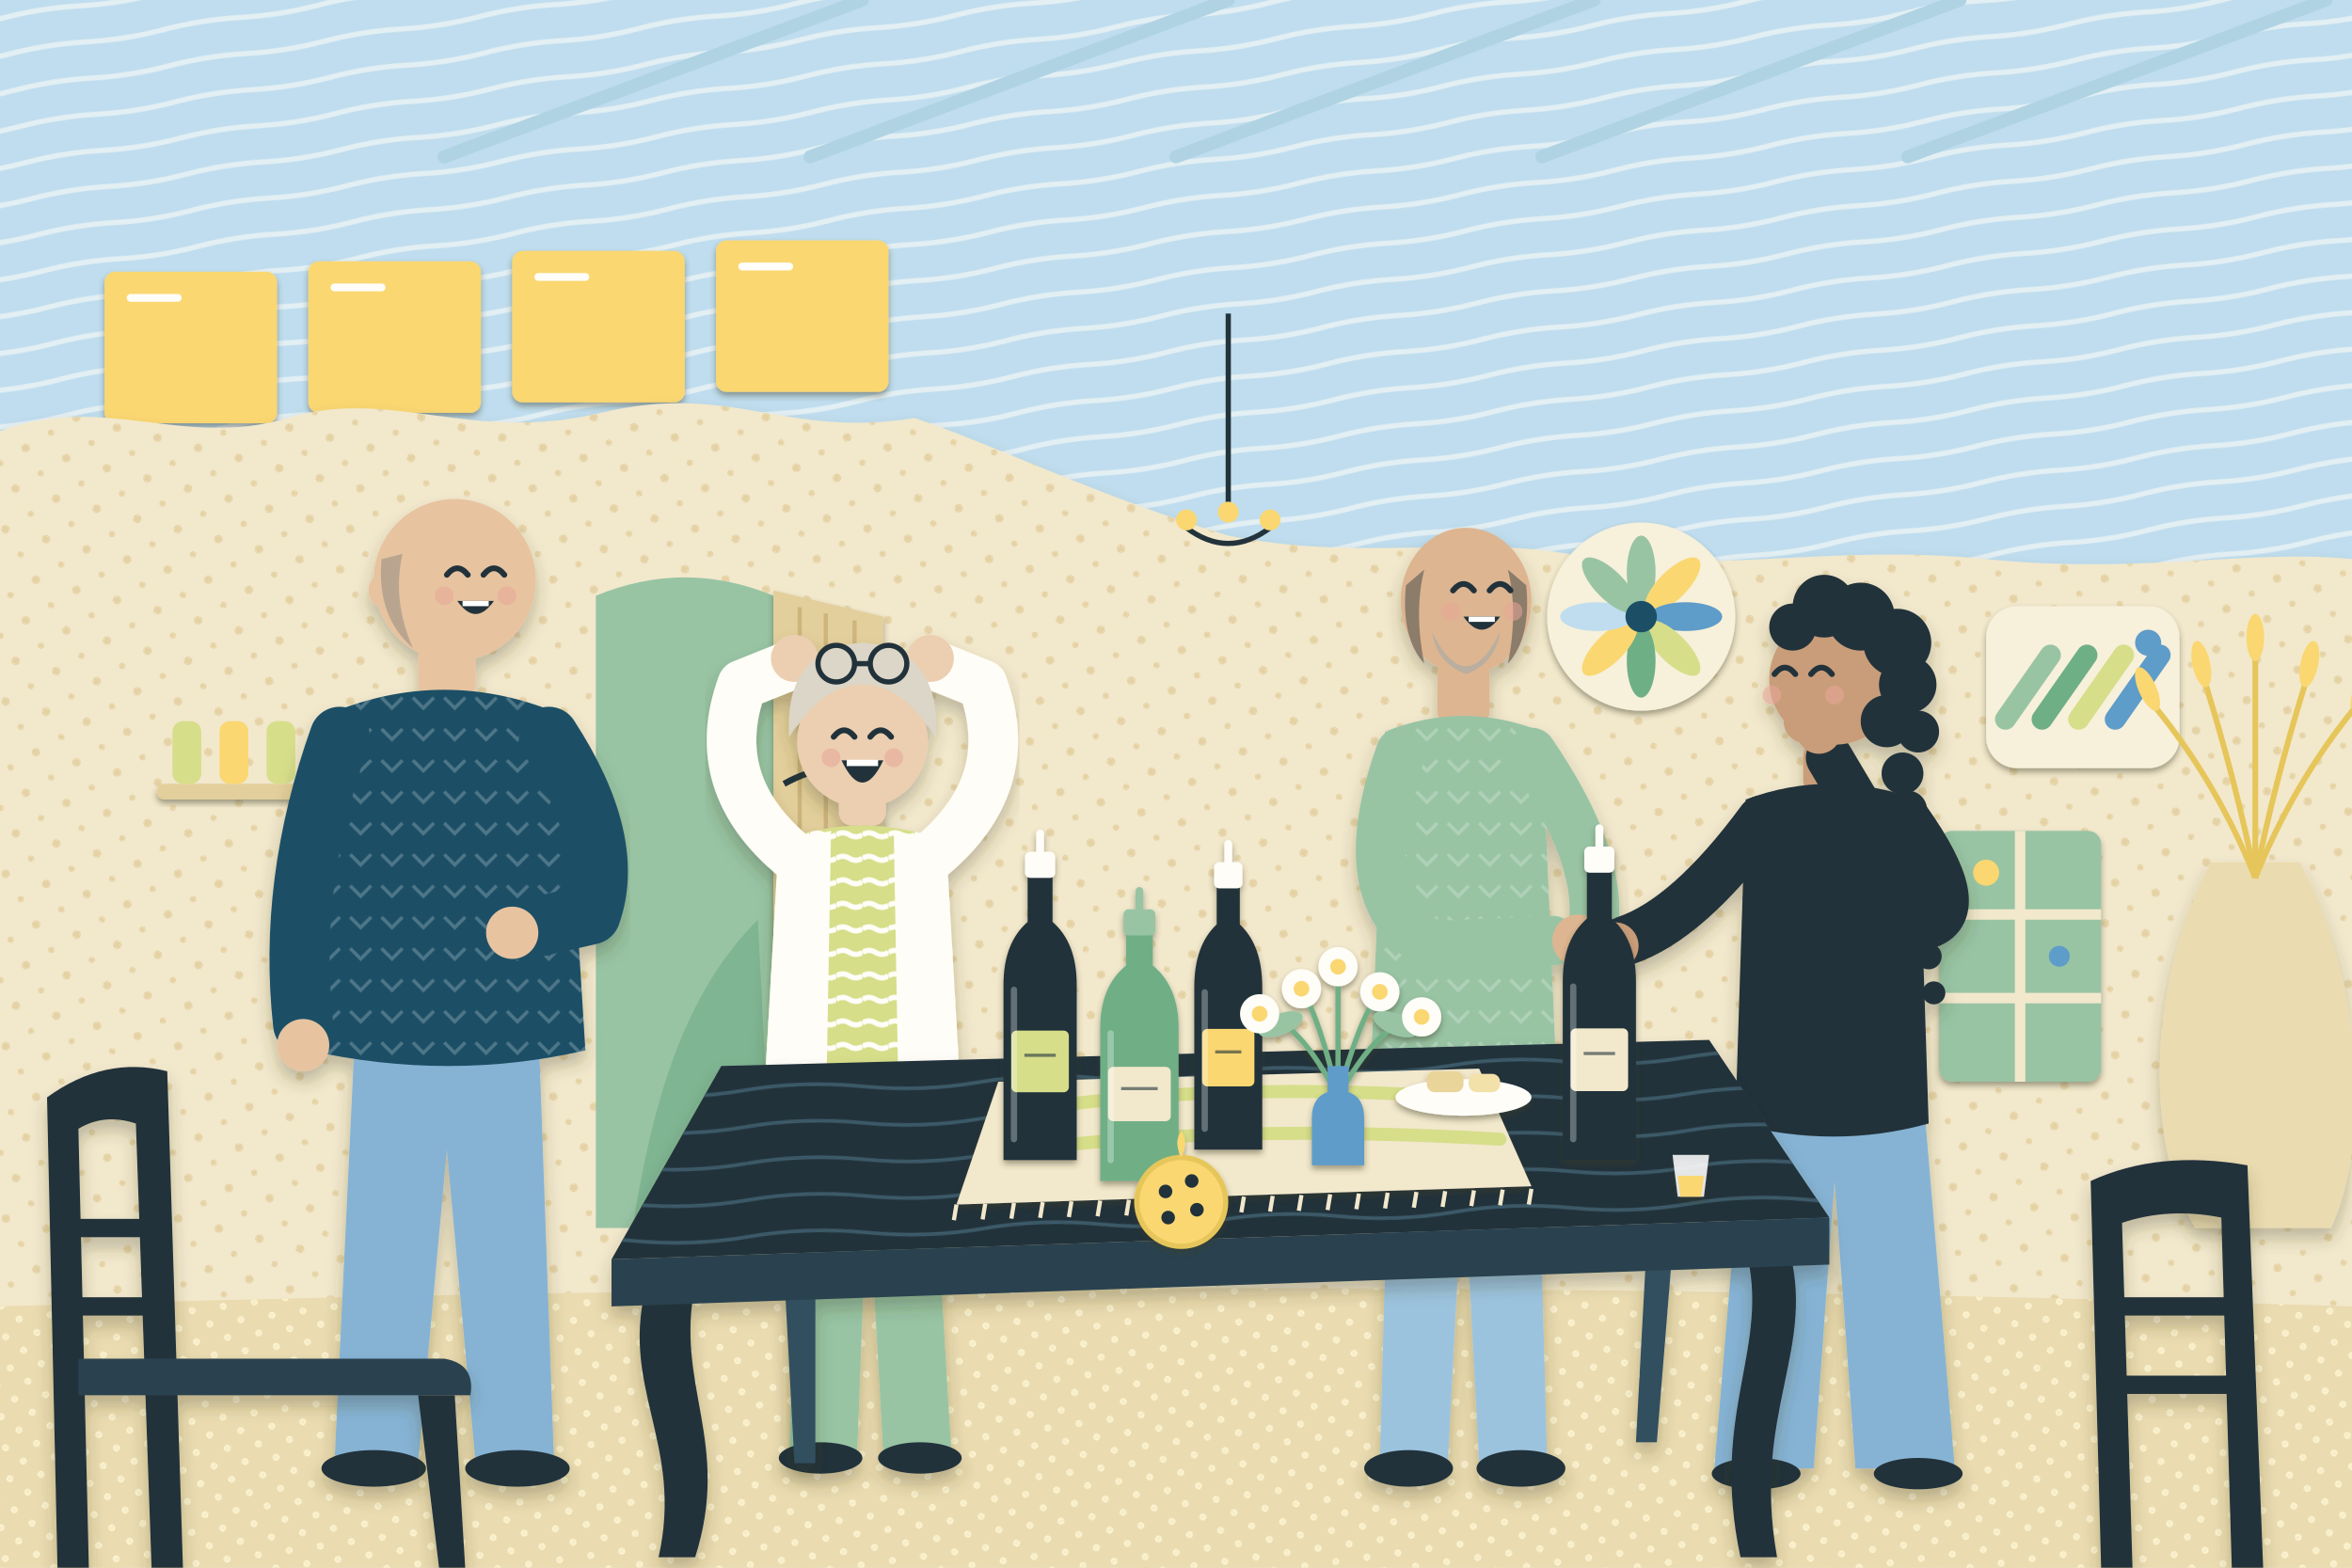
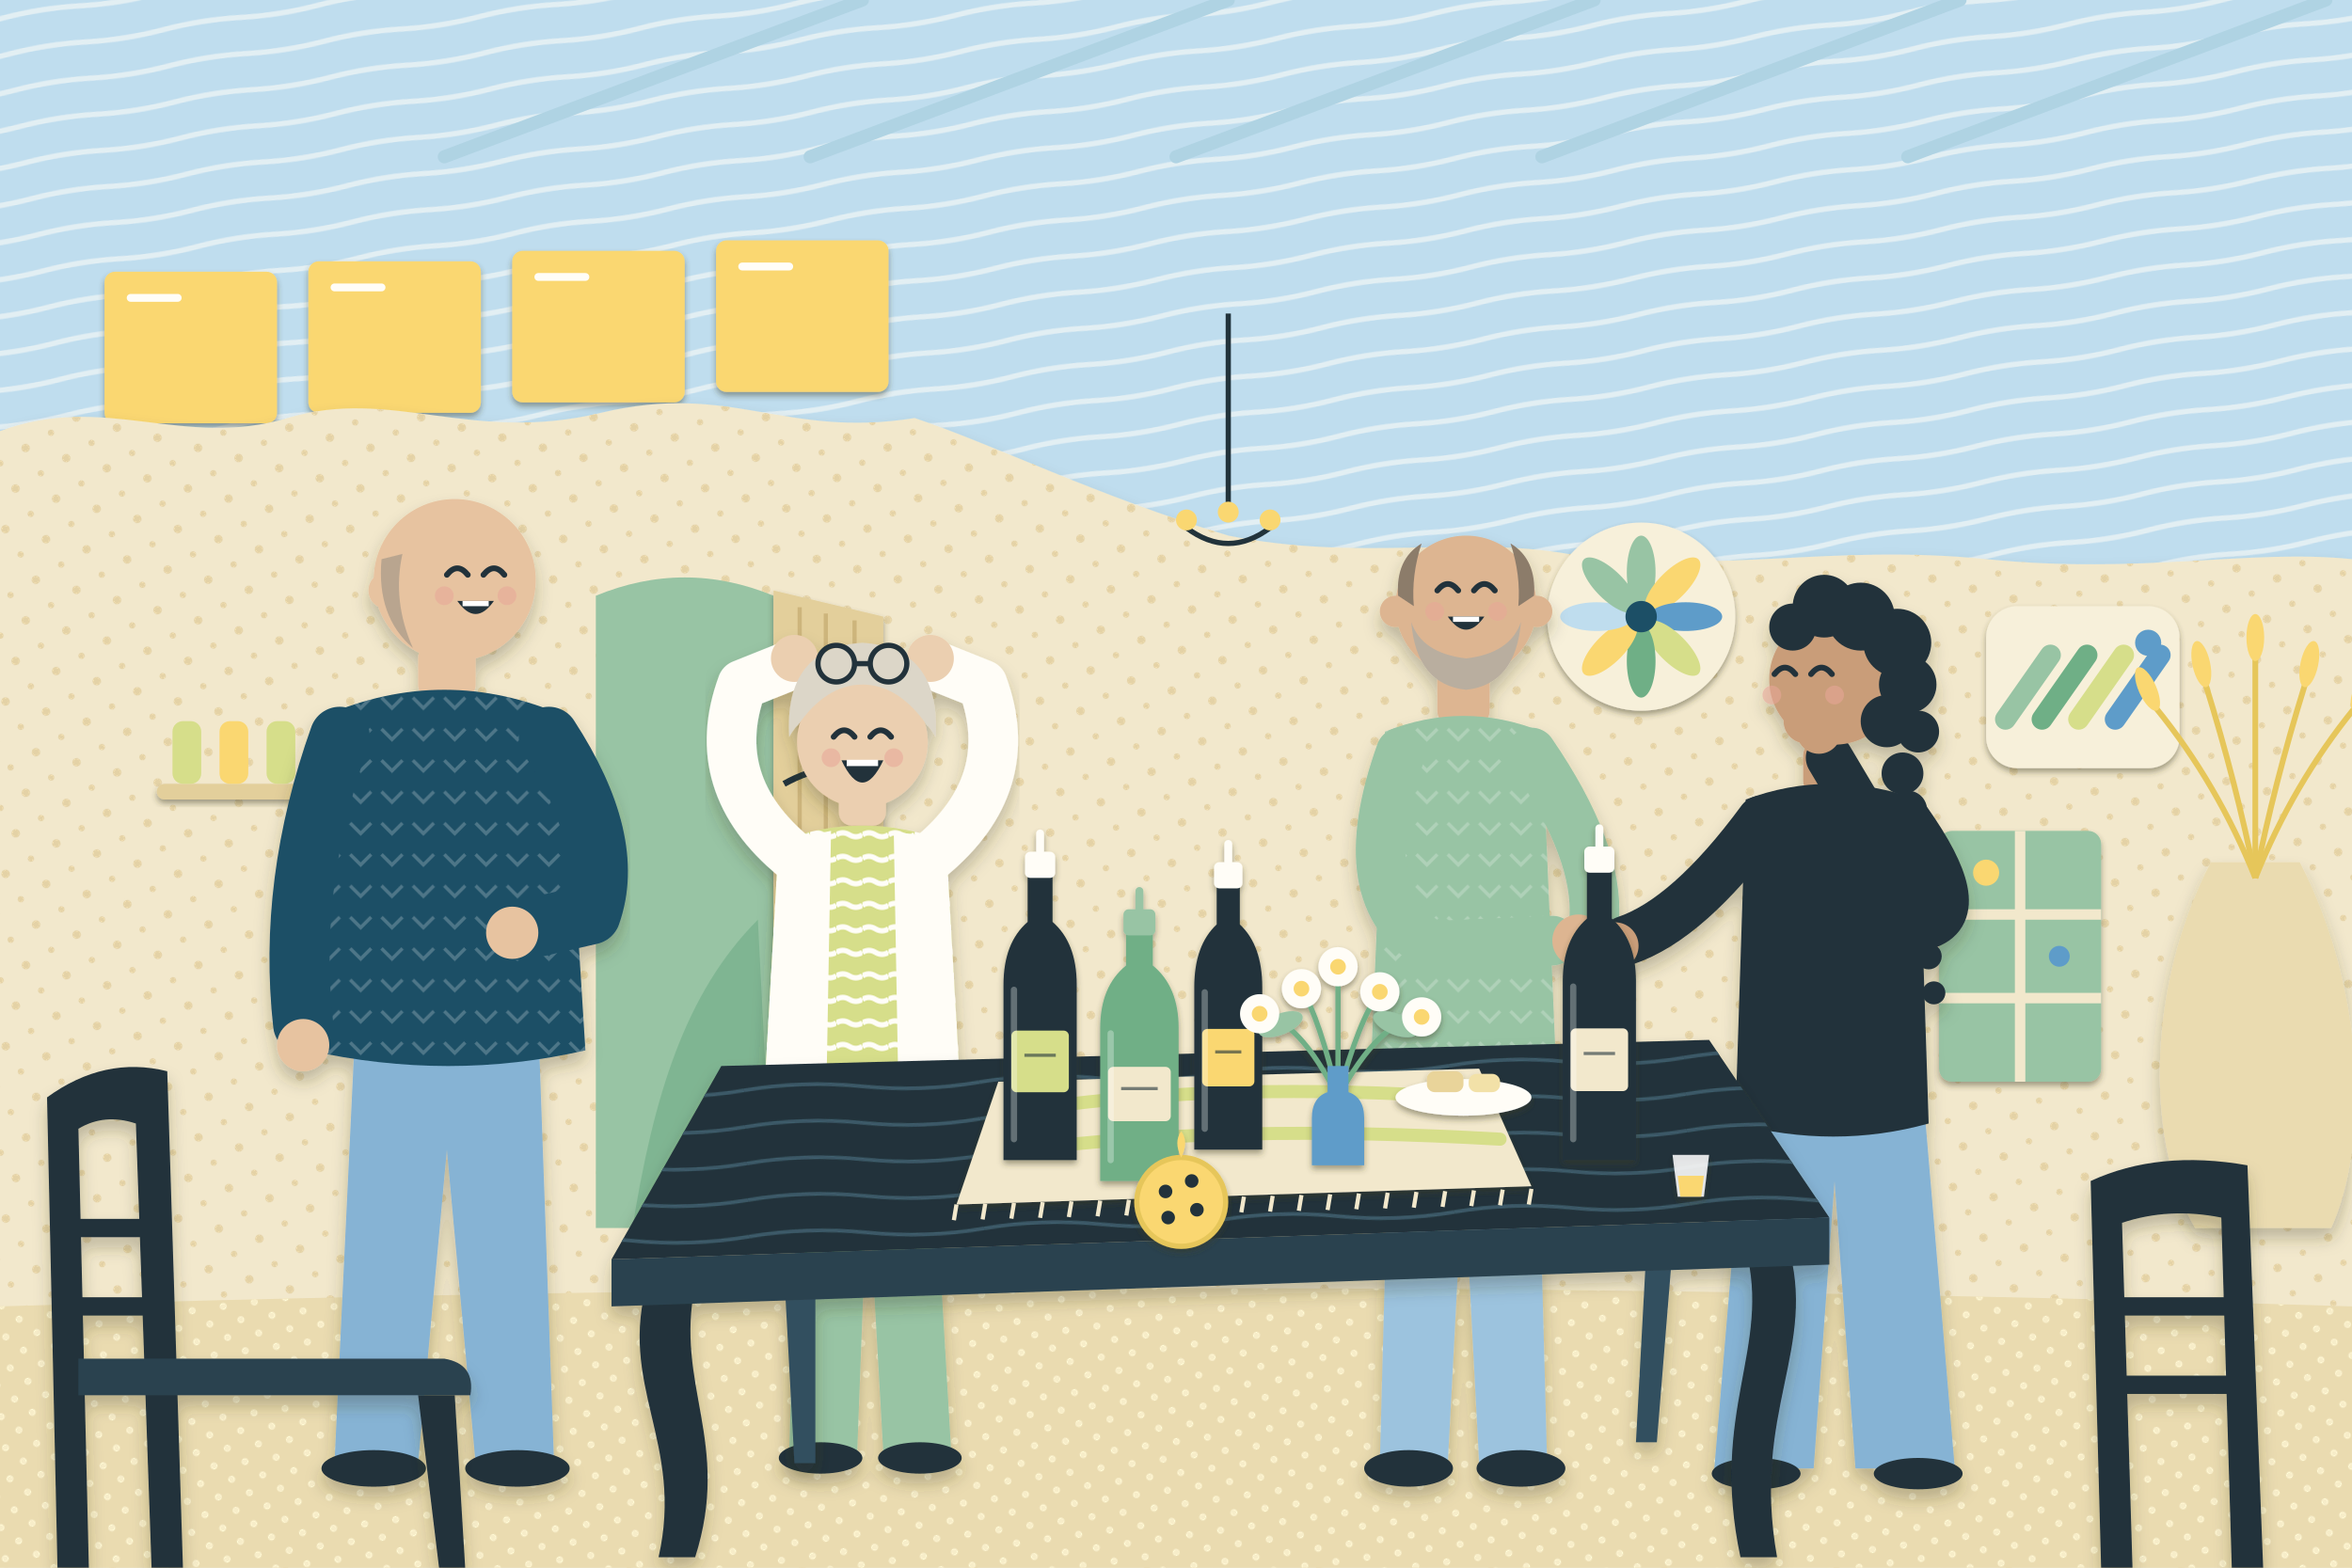
<svg xmlns="http://www.w3.org/2000/svg" viewBox="0 0 900 600">
  <defs>
    <filter id="mp" x="-10%" y="-10%" width="120%" height="130%">
      <feDropShadow dx="0" dy="4" stdDeviation="3" flood-color="#3a3a2a" flood-opacity=".28" />
    </filter>
    <filter id="mpS" x="-30%" y="-30%" width="160%" height="180%">
      <feDropShadow dx="0" dy="1.5" stdDeviation="1.2" flood-color="#3a3a2a" flood-opacity=".45" />
    </filter>
    <pattern id="mEarth" width="16" height="16" patternUnits="userSpaceOnUse" patternTransform="rotate(14)">
      <circle cx="3" cy="4" r="1.6" fill="#E4D2A6" />
      <circle cx="11" cy="12" r="1.2" fill="#E4D2A6" />
    </pattern>
    <pattern id="mRoof" width="60" height="14" patternUnits="userSpaceOnUse" patternTransform="rotate(-9)">
      <path d="M0 7 Q15 5.5 30 7 T60 7" fill="none" stroke="#FFFDF7" stroke-opacity=".55" stroke-width="2" stroke-linecap="round" />
    </pattern>
    <pattern id="mFloor" width="12" height="12" patternUnits="userSpaceOnUse" patternTransform="rotate(-8)">
      <circle cx="3" cy="3" r="1.4" fill="#F7EDC9" />
      <circle cx="9" cy="9" r="1.4" fill="#F7EDC9" />
    </pattern>
    <pattern id="mStripe" width="10" height="9" patternUnits="userSpaceOnUse">
      <rect width="10" height="9" fill="#D6DE8A" />
      <path d="M0 4.5 Q2.5 3 5 4.5 T10 4.5" fill="none" stroke="#FFFDF7" stroke-width="2" />
    </pattern>
    <pattern id="mKnit" width="12" height="12" patternUnits="userSpaceOnUse">
      <path d="M2 3 l4 4 l4 -4" fill="none" stroke="#FFFFFF" stroke-opacity=".22" stroke-width="1.3" />
    </pattern>
    <pattern id="mGrain" width="90" height="14" patternUnits="userSpaceOnUse" patternTransform="rotate(-2)">
      <path d="M0 7 Q22 4 45 7 T90 7" fill="none" stroke="#3B5866" stroke-width="1.4" />
    </pattern>
  </defs>
  <rect width="900" height="600" fill="#FAF7EF" />
  <path d="M0 0H900V300H0z" fill="#BFDDEE" />
  <path d="M0 0H900V300H0z" fill="url(#mRoof)" />
  <path d="M330 0 L170 60" stroke="#AFD3E3" stroke-width="5" stroke-linecap="round" />
  <path d="M470 0 L310 60" stroke="#AFD3E3" stroke-width="5" stroke-linecap="round" />
  <path d="M610 0 L450 60" stroke="#AFD3E3" stroke-width="5" stroke-linecap="round" />
  <path d="M750 0 L590 60" stroke="#AFD3E3" stroke-width="5" stroke-linecap="round" />
  <path d="M890 0 L730 60" stroke="#AFD3E3" stroke-width="5" stroke-linecap="round" />
  <rect x="40" y="104" width="66" height="58" rx="4" fill="#FAD771" filter="url(#mpS)" />
  <path d="M50 114 l18 0" stroke="#FFFDF7" stroke-width="3" stroke-linecap="round" />
  <rect x="118" y="100" width="66" height="58" rx="4" fill="#FAD771" filter="url(#mpS)" />
  <path d="M128 110 l18 0" stroke="#FFFDF7" stroke-width="3" stroke-linecap="round" />
  <rect x="196" y="96" width="66" height="58" rx="4" fill="#FAD771" filter="url(#mpS)" />
  <path d="M206 106 l18 0" stroke="#FFFDF7" stroke-width="3" stroke-linecap="round" />
  <rect x="274" y="92" width="66" height="58" rx="4" fill="#FAD771" filter="url(#mpS)" />
  <path d="M284 102 l18 0" stroke="#FFFDF7" stroke-width="3" stroke-linecap="round" />
  <path d="M0 165 C40 150 70 172 110 160 C150 148 180 170 230 158 C280 146 300 168 350 160 C380 170 420 190 470 205 C520 215 560 205 600 212 C660 220 700 208 760 214 C820 220 860 210 900 214 V600H0z" fill="#F2E8CC" filter="url(#mp)" />
  <path d="M0 165 C40 150 70 172 110 160 C150 148 180 170 230 158 C280 146 300 168 350 160 C380 170 420 190 470 205 C520 215 560 205 600 212 C660 220 700 208 760 214 C820 220 860 210 900 214 V600H0z" fill="url(#mEarth)" />
  <circle cx="628" cy="236" r="36" fill="#F7F0DA" filter="url(#mpS)" />
  <ellipse cx="628" cy="219" rx="5.5" ry="14" fill="#98C4A4" transform="rotate(0 628 236)" />
  <ellipse cx="628" cy="219" rx="5.5" ry="14" fill="#FAD771" transform="rotate(45 628 236)" />
  <ellipse cx="628" cy="219" rx="5.5" ry="14" fill="#5E9CC9" transform="rotate(90 628 236)" />
  <ellipse cx="628" cy="219" rx="5.5" ry="14" fill="#D6DE8A" transform="rotate(135 628 236)" />
  <ellipse cx="628" cy="219" rx="5.5" ry="14" fill="#6FAF86" transform="rotate(180 628 236)" />
  <ellipse cx="628" cy="219" rx="5.5" ry="14" fill="#FAD771" transform="rotate(225 628 236)" />
  <ellipse cx="628" cy="219" rx="5.5" ry="14" fill="#BFDDEE" transform="rotate(270 628 236)" />
  <ellipse cx="628" cy="219" rx="5.5" ry="14" fill="#98C4A4" transform="rotate(315 628 236)" />
  <circle cx="628" cy="236" r="6" fill="#1C4F66" />
  <rect x="760" y="232" width="74" height="62" rx="12" fill="#F7F0DA" filter="url(#mpS)" />
  <rect x="772" y="244" width="8" height="38" rx="4" fill="#98C4A4" transform="rotate(35 776 263)" />
  <rect x="786" y="244" width="8" height="38" rx="4" fill="#6FAF86" transform="rotate(35 790 263)" />
  <rect x="800" y="244" width="8" height="38" rx="4" fill="#D6DE8A" transform="rotate(35 804 263)" />
  <rect x="814" y="244" width="8" height="38" rx="4" fill="#5E9CC9" transform="rotate(35 818 263)" />
  <circle cx="822" cy="246" r="5" fill="#5E9CC9" />
  <path d="M470 120V196M454 202 Q470 214 486 202" stroke="#22333B" stroke-width="2" fill="none" />
  <circle cx="454" cy="199" r="4" fill="#FAD771" />
  <circle cx="470" cy="196" r="4" fill="#FAD771" />
  <circle cx="486" cy="199" r="4" fill="#FAD771" />
  <path d="M228 228 Q262 214 296 228 V470 H228z" fill="#98C4A4" />
  <path d="M242 470 C250 420 262 380 290 352 L296 470z" fill="#7FB592" />
  <path d="M296 226 L338 236 V468 L296 470z" fill="#E3CF9B" filter="url(#mpS)" />
  <path d="M306 232.4 V469" stroke="#CDB57C" stroke-width="1.6" />
  <path d="M316 234.8 V469" stroke="#CDB57C" stroke-width="1.6" />
  <path d="M327 237.44 V469" stroke="#CDB57C" stroke-width="1.6" />
  <path d="M300 300 Q318 290 334 296" stroke="#22333B" stroke-width="2.4" fill="none" />
  <rect x="742" y="318" width="62" height="96" rx="5" fill="#98C4A4" filter="url(#mpS)" />
  <path d="M773 318V414M742 350H804M742 382H804" stroke="#F2E8CC" stroke-width="4" />
  <circle cx="760" cy="334" r="5" fill="#FAD771" />
  <circle cx="788" cy="366" r="4" fill="#5E9CC9" />
  <rect x="60" y="300" width="80" height="6" rx="3" fill="#E3CF9B" filter="url(#mpS)" />
  <rect x="66" y="276" width="11" height="24" rx="4" fill="#D6DE8A" />
  <rect x="84" y="276" width="11" height="24" rx="4" fill="#FAD771" />
  <rect x="102" y="276" width="11" height="24" rx="4" fill="#D6DE8A" />
  <rect x="120" y="276" width="11" height="24" rx="4" fill="#98C4A4" />
  <path d="M846 330 C820 380 822 440 840 470 H892 C906 440 906 380 880 330z" fill="#EADBB0" filter="url(#mp)" />
  <path d="M863 336 Q848.6 300 825 271" stroke="#E6C65A" stroke-width="2.2" fill="none" />
  <ellipse cx="825" cy="263" rx="3.4" ry="9" fill="#FAD771" transform="rotate(-24 825 271)" />
  <path d="M863 336 Q855.8 300 844 262" stroke="#E6C65A" stroke-width="2.2" fill="none" />
  <ellipse cx="844" cy="254" rx="3.4" ry="9" fill="#FAD771" transform="rotate(-12 844 262)" />
  <path d="M863 336 Q863.0 300 863 252" stroke="#E6C65A" stroke-width="2.2" fill="none" />
  <ellipse cx="863" cy="244" rx="3.4" ry="9" fill="#FAD771" transform="rotate(0 863 252)" />
  <path d="M863 336 Q870.2 300 882 262" stroke="#E6C65A" stroke-width="2.2" fill="none" />
  <ellipse cx="882" cy="254" rx="3.4" ry="9" fill="#FAD771" transform="rotate(12 882 262)" />
  <path d="M863 336 Q877.4 300 901 271" stroke="#E6C65A" stroke-width="2.2" fill="none" />
  <ellipse cx="901" cy="263" rx="3.4" ry="9" fill="#FAD771" transform="rotate(24 901 271)" />
  <path d="M0 500 Q450 486 900 500 V600H0z" fill="#EADBB0" />
  <path d="M0 500 Q450 486 900 500 V600H0z" fill="url(#mFloor)" />
  <g filter="url(#mp)">
    <path d="M136 392 L128 560 H160 L171 440 L182 560 H212 L206 392z" fill="#86B3D4" />
    <ellipse cx="143" cy="562" rx="20" ry="7" fill="#22333B" />
    <ellipse cx="198" cy="562" rx="20" ry="7" fill="#22333B" />
    <rect x="160" y="246" width="22" height="22" rx="6" fill="#E7C3A0" />
    <path d="M124 274 Q170 254 216 274 L224 402 Q172 414 118 402z" fill="#1C4F66" />
    <path d="M124 274 Q170 254 216 274 L224 402 Q172 414 118 402z" fill="url(#mKnit)" />
    <path d="M130 282 Q110 338 116 392" stroke="#1C4F66" stroke-width="23" fill="none" stroke-linecap="round" stroke-linejoin="round" />
    <path d="M210 282 Q236 322 226 350 L200 356" stroke="#1C4F66" stroke-width="23" fill="none" stroke-linecap="round" stroke-linejoin="round" />
    <circle cx="116" cy="400" r="10" fill="#E7C3A0" />
    <circle cx="196" cy="357" r="10" fill="#E7C3A0" />
    <circle cx="174" cy="222" r="31" fill="#E7C3A0" />
    <circle cx="148" cy="226" r="7" fill="#E7C3A0" />
    <path d="M146 214 Q144 236 158 248 Q150 230 154 212z" fill="#B9A58F" />
    <path d="M171.0 220 q4 -5 8 0 M185.0 220 q4 -5 8 0" stroke="#22333B" stroke-width="2.2" fill="none" stroke-linecap="round" />
    <path d="M175 230 Q182 240 189 230z" fill="#22333B" />
    <path d="M177 231 H187" stroke="#FFFFFF" stroke-width="2" />
    <circle cx="170" cy="228" r="3.6" fill="#E8A598" opacity=".55" />
    <circle cx="194" cy="228" r="3.6" fill="#E8A598" opacity=".55" />
  </g>
  <g filter="url(#mp)">
    <path d="M306 420 L302 556 H328 L332 450 L338 556 H364 L356 420z" fill="#98C4A4" />
    <ellipse cx="314" cy="558" rx="16" ry="6" fill="#22333B" />
    <ellipse cx="352" cy="558" rx="16" ry="6" fill="#22333B" />
    <rect x="321" y="298" width="18" height="18" rx="5" fill="#EBCFB0" />
    <path d="M298 322 Q330 310 362 322 L368 426 Q330 434 292 426z" fill="url(#mStripe)" />
    <path d="M298 322 L318 318 L316 430 L292 426z M362 322 L342 318 L344 430 L368 426z" fill="#FFFDF7" />
    <path d="M304 328 Q270 300 284 262 L304 254" stroke="#FFFDF7" stroke-width="19" fill="none" stroke-linecap="round" stroke-linejoin="round" />
    <path d="M356 328 Q390 300 376 262 L356 254" stroke="#FFFDF7" stroke-width="19" fill="none" stroke-linecap="round" stroke-linejoin="round" />
    <circle cx="304" cy="252" r="9" fill="#EBCFB0" />
    <circle cx="356" cy="252" r="9" fill="#EBCFB0" />
    <path d="M302 282 Q300 248 330 246 Q360 248 358 282 Q350 268 330 266 Q310 268 302 282z" fill="#DCD6C8" />
    <circle cx="330" cy="284" r="25" fill="#EBCFB0" />
    <path d="M305 278 Q306 254 330 254 Q354 254 355 278 Q344 262 330 262 Q316 262 305 278z" fill="#DCD6C8" />
    <circle cx="320" cy="254" r="7" fill="none" stroke="#22333B" stroke-width="2" />
    <circle cx="340" cy="254" r="7" fill="none" stroke="#22333B" stroke-width="2" />
    <path d="M327 254h6" stroke="#22333B" stroke-width="2" />
    <path d="M319.0 282 q4 -5 8 0 M333.0 282 q4 -5 8 0" stroke="#22333B" stroke-width="2.2" fill="none" stroke-linecap="round" />
    <path d="M322 291 Q330 308 338 291z" fill="#22333B" />
    <path d="M324 292 H336" stroke="#FFFFFF" stroke-width="2.4" />
    <circle cx="318" cy="290" r="3.6" fill="#E8A598" opacity=".55" />
    <circle cx="342" cy="290" r="3.6" fill="#E8A598" opacity=".55" />
  </g>
  <g filter="url(#mp)">
    <path d="M532 410 L528 560 H554 L560 446 L566 560 H592 L588 410z" fill="#9CC3DE" />
    <ellipse cx="539" cy="562" rx="17" ry="7" fill="#22333B" />
    <ellipse cx="582" cy="562" rx="17" ry="7" fill="#22333B" />
    <rect x="550" y="252" width="20" height="26" rx="6" fill="#DDB591" />
    <path d="M530 280 Q560 268 590 280 L596 422 Q560 432 524 422z" fill="#98C4A4" />
    <path d="M530 280 Q560 268 590 280 L596 422 Q560 432 524 422z" fill="url(#mKnit)" />
    <path d="M536 288 Q516 344 548 362 L594 360" stroke="#98C4A4" stroke-width="19" fill="none" stroke-linecap="round" stroke-linejoin="round" />
    <path d="M586 288 Q612 326 610 352" stroke="#98C4A4" stroke-width="19" fill="none" stroke-linecap="round" stroke-linejoin="round" />
    <circle cx="604" cy="360" r="10" fill="#DDB591" />
-     <ellipse cx="561" cy="230" rx="25" ry="28" fill="#DDB591" />
-     <path d="M538 224 Q536 244 545 254 Q541 234 545 218z M584 224 Q586 244 577 254 Q581 234 577 218z" fill="#8C7B6B" />
-     <path d="M548 242 Q561 268 574 242 Q572 254 561 258 Q550 254 548 242z" fill="#B9AE9F" />
-     <path d="M556.0 226 q4 -5 8 0 M570.0 226 q4 -5 8 0" stroke="#22333B" stroke-width="2.2" fill="none" stroke-linecap="round" />
-     <path d="M560 236 Q567 246 574 236z" fill="#22333B" />
-     <path d="M562 237 H572" stroke="#FFFFFF" stroke-width="2" />
-     <circle cx="555" cy="234" r="3.6" fill="#E8A598" opacity=".55" />
-     <circle cx="579" cy="234" r="3.6" fill="#E8A598" opacity=".55" />
+     <circle cx="534" cy="234" r="6" fill="#DDB591" />
+     <circle cx="588" cy="234" r="6" fill="#DDB591" />
+     <circle cx="561" cy="232" r="27" fill="#DDB591" />
+     <path d="M535 228 Q534 214 544 208 Q540 220 541 232z M587 228 Q588 214 578 208 Q582 220 581 232z" fill="#8C7B6B" />
+     <path d="M540 238 Q542 262 561 264 Q580 262 582 238 Q578 250 561 252 Q544 250 540 238z" fill="#B9AE9F" />
+     <path d="M550.0 226 q4 -5 8 0 M564.0 226 q4 -5 8 0" stroke="#22333B" stroke-width="2.2" fill="none" stroke-linecap="round" />
+     <path d="M554 236 Q561 246 568 236z" fill="#22333B" />
+     <path d="M556 237 H566" stroke="#FFFFFF" stroke-width="2" />
+     <circle cx="549" cy="234" r="3.6" fill="#E8A598" opacity=".55" />
+     <circle cx="573" cy="234" r="3.6" fill="#E8A598" opacity=".55" />
  </g>
  <g filter="url(#mp)">
    <path d="M668 420 L656 562 H694 L702 452 L710 562 H748 L736 420z" fill="#86B3D4" />
    <ellipse cx="672" cy="564" rx="17" ry="6" fill="#22333B" />
    <ellipse cx="734" cy="564" rx="17" ry="6" fill="#22333B" />
    <circle cx="728" cy="296" r="8.0" fill="#22333B" />
    <circle cx="730" cy="310" r="7.4" fill="#22333B" />
    <circle cx="732" cy="324" r="6.8" fill="#22333B" />
    <circle cx="734" cy="338" r="6.2" fill="#22333B" />
    <circle cx="736" cy="352" r="5.6" fill="#22333B" />
    <circle cx="738" cy="366" r="5.0" fill="#22333B" />
    <circle cx="740" cy="380" r="4.4" fill="#22333B" />
    <rect x="690" y="284" width="18" height="20" rx="5" fill="#C99D79" />
    <path d="M668 306 Q700 294 734 306 L738 430 Q702 440 664 430z" fill="#22333B" />
    <path d="M674 314 Q646 352 622 360" stroke="#22333B" stroke-width="19" fill="none" stroke-linecap="round" stroke-linejoin="round" />
    <circle cx="618" cy="362" r="9" fill="#C99D79" />
    <path d="M730 314 Q754 348 738 354 L700 290" stroke="#22333B" stroke-width="18" fill="none" stroke-linecap="round" stroke-linejoin="round" />
    <circle cx="696" cy="280" r="8.5" fill="#C99D79" />
    <circle cx="702" cy="260" r="25" fill="#C99D79" />
    <circle cx="712" cy="236" r="13" fill="#22333B" />
    <circle cx="726" cy="246" r="13" fill="#22333B" />
    <circle cx="730" cy="262" r="11" fill="#22333B" />
    <circle cx="698" cy="232" r="12" fill="#22333B" />
    <circle cx="686" cy="240" r="9" fill="#22333B" />
    <circle cx="722" cy="276" r="10" fill="#22333B" />
    <circle cx="734" cy="280" r="8" fill="#22333B" />
    <path d="M679.0 258 q4 -5 8 0 M693.0 258 q4 -5 8 0" stroke="#22333B" stroke-width="2.2" fill="none" stroke-linecap="round" />
    <circle cx="678" cy="266" r="3.6" fill="#E8A598" opacity=".55" />
    <circle cx="702" cy="266" r="3.6" fill="#E8A598" opacity=".55" />
    <circle cx="691" cy="276" r="8.5" fill="#C99D79" />
  </g>
  <g filter="url(#mp)">
    <path d="M248 490 C236 530 262 552 252 596 L266 596 C280 552 258 530 266 492z" fill="#22333B" />
    <path d="M684 476 C696 516 670 540 680 596 L666 596 C654 540 678 516 668 478z" fill="#22333B" />
    <path d="M300 486 L304 560 L312 560 L312 486z M630 478 L626 552 L634 552 L640 478z" fill="#33505E" />
    <path d="M234 482 L700 466 L700 484 L234 500z" fill="#2C4250" />
    <path d="M276 408 L654 398 L700 466 L234 482z" fill="#22333B" />
    <path d="M276 408 L654 398 L700 466 L234 482z" fill="url(#mGrain)" />
  </g>
  <path d="M382 414 L566 409 L586 454 L366 461z" fill="#F2E8CC" filter="url(#mpS)" />
  <path d="M398 424 Q470 414 560 420 M392 440 Q470 430 574 436" stroke="#D6DE8A" stroke-width="5" fill="none" stroke-linecap="round" />
  <path d="M366 461.0 l-1 6 M377 460.7 l-1 6 M388 460.4 l-1 6 M399 460.1 l-1 6 M410 459.8 l-1 6 M421 459.5 l-1 6 M432 459.2 l-1 6 M443 458.9 l-1 6 M454 458.6 l-1 6 M465 458.3 l-1 6 M476 458.0 l-1 6 M487 457.7 l-1 6 M498 457.4 l-1 6 M509 457.1 l-1 6 M520 456.8 l-1 6 M531 456.5 l-1 6 M542 456.2 l-1 6 M553 455.9 l-1 6 M564 455.6 l-1 6 M575 455.3 l-1 6 M586 455.0 l-1 6 " stroke="#F2E8CC" stroke-width="1.6" />
  <g filter="url(#mpS)">
    <path d="M384.0 444 V376.84 Q384.0 360.84 393.24 352.84 V334 H402.76 V352.84 Q412.0 360.84 412.0 376.84 V444z" fill="#22333B" />
    <rect x="392.24" y="326" width="11.52" height="10" rx="2" fill="#FFFDF7" />
    <path d="M398 326 l0 -7" stroke="#FFFDF7" stroke-width="3" stroke-linecap="round" />
    <rect x="387.0" y="394.44" width="22" height="23.6" rx="2" fill="#D6DE8A" />
    <path d="M392.0 403.88 h12" stroke="#22333B" stroke-width="1.2" opacity=".6" />
    <path d="M388.0 378.84 V436" stroke="#FFFFFF" stroke-opacity=".3" stroke-width="2.4" stroke-linecap="round" />
    <path d="M421.0 452 V393.52 Q421.0 377.52 430.9 369.52 V356 H441.1 V369.52 Q451.0 377.52 451.0 393.52 V452z" fill="#6FAF86" />
    <rect x="429.9" y="348" width="12.2" height="10" rx="2" fill="#98C4A4" />
    <path d="M436 348 l0 -7" stroke="#98C4A4" stroke-width="3" stroke-linecap="round" />
    <rect x="424.0" y="408.32" width="24" height="20.8" rx="2" fill="#F2E8CC" />
    <path d="M429.0 416.64 h14" stroke="#22333B" stroke-width="1.2" opacity=".6" />
    <path d="M425.0 395.52 V444" stroke="#FFFFFF" stroke-opacity=".3" stroke-width="2.4" stroke-linecap="round" />
    <path d="M457.0 440 V377.8 Q457.0 361.8 465.58 353.8 V338 H474.42 V353.8 Q483.0 361.8 483.0 377.8 V440z" fill="#22333B" />
    <rect x="464.58" y="330" width="10.84" height="10" rx="2" fill="#FFFDF7" />
    <path d="M470 330 l0 -7" stroke="#FFFDF7" stroke-width="3" stroke-linecap="round" />
    <rect x="460.0" y="393.8" width="20" height="22.0" rx="2" fill="#FAD771" />
    <path d="M465.0 402.6 h10" stroke="#22333B" stroke-width="1.2" opacity=".6" />
    <path d="M461.0 379.8 V432" stroke="#FFFFFF" stroke-opacity=".3" stroke-width="2.4" stroke-linecap="round" />
    <path d="M598.0 444 V375.6 Q598.0 359.6 607.24 351.6 V332 H616.76 V351.6 Q626.0 359.6 626.0 375.6 V444z" fill="#22333B" />
    <rect x="606.24" y="324" width="11.52" height="10" rx="2" fill="#FFFDF7" />
    <path d="M612 324 l0 -7" stroke="#FFFDF7" stroke-width="3" stroke-linecap="round" />
    <rect x="601.0" y="393.6" width="22" height="24.0" rx="2" fill="#F2E8CC" />
    <path d="M606.0 403.2 h12" stroke="#22333B" stroke-width="1.2" opacity=".6" />
    <path d="M602.0 377.6 V436" stroke="#FFFFFF" stroke-opacity=".3" stroke-width="2.4" stroke-linecap="round" />
    <path d="M512 420 Q497.0 390 482 388.0" stroke="#6FAF86" stroke-width="2" fill="none" />
    <path d="M512 420 Q505.0 390 498 378.4" stroke="#6FAF86" stroke-width="2" fill="none" />
    <path d="M512 420 Q512.0 390 512 370.0" stroke="#6FAF86" stroke-width="2" fill="none" />
    <path d="M512 420 Q520.0 390 528 379.6" stroke="#6FAF86" stroke-width="2" fill="none" />
    <path d="M512 420 Q528.0 390 544 389.2" stroke="#6FAF86" stroke-width="2" fill="none" />
    <ellipse cx="490" cy="392" rx="9" ry="4" fill="#98C4A4" transform="rotate(-22 490 392)" />
    <ellipse cx="534" cy="392" rx="9" ry="4" fill="#98C4A4" transform="rotate(22 534 392)" />
    <circle cx="482" cy="388.0" r="7.5" fill="#FFFDF7" />
    <circle cx="482" cy="388.0" r="3" fill="#FAD771" />
    <circle cx="498" cy="378.4" r="7.5" fill="#FFFDF7" />
    <circle cx="498" cy="378.4" r="3" fill="#FAD771" />
    <circle cx="512" cy="370.0" r="7.5" fill="#FFFDF7" />
    <circle cx="512" cy="370.0" r="3" fill="#FAD771" />
    <circle cx="528" cy="379.6" r="7.5" fill="#FFFDF7" />
    <circle cx="528" cy="379.6" r="3" fill="#FAD771" />
    <circle cx="544" cy="389.2" r="7.5" fill="#FFFDF7" />
    <circle cx="544" cy="389.2" r="3" fill="#FAD771" />
    <path d="M502 446 V428 Q502 420 508 418 V408 H516 V418 Q522 420 522 428 V446z" fill="#5E9CC9" />
    <circle cx="452" cy="460" r="17" fill="#FAD771" />
    <circle cx="452" cy="460" r="17" fill="none" stroke="#E6C65A" stroke-width="2" />
    <circle cx="446" cy="456" r="2.6" fill="#22333B" />
    <circle cx="456" cy="452" r="2.6" fill="#22333B" />
    <circle cx="458" cy="463" r="2.6" fill="#22333B" />
    <circle cx="447" cy="466" r="2.6" fill="#22333B" />
    <path d="M452 443 q-3 -6 0 -10 q3 4 0 10z" fill="#FAD771" />
    <ellipse cx="560" cy="420" rx="26" ry="7" fill="#FFFDF7" />
    <rect x="546" y="410" width="14" height="8" rx="3" fill="#E9D49A" />
    <rect x="562" y="411" width="12" height="7" rx="3" fill="#F2E1A8" />
    <path d="M640 442 h14 l-2 16 h-10z" fill="#FFFFFF" fill-opacity=".85" />
    <path d="M642 450 h10 l-1 8 h-8z" fill="#FAD771" />
  </g>
  <g filter="url(#mp)">
    <path d="M18 420 Q40 404 64 410 L70 600 H58 L52 430 Q40 426 30 432 L34 600 H22z" fill="#22333B" />
    <path d="M28 470 H60 M28 500 H62" stroke="#22333B" stroke-width="7" />
    <path d="M30 520 H170 Q182 522 180 534 H30z" fill="#2C4250" />
    <path d="M160 534 L168 600 H178 L174 534z" fill="#22333B" />
  </g>
  <g filter="url(#mp)">
    <path d="M800 452 Q826 440 860 446 L866 600 H854 L850 466 Q830 462 812 468 L816 600 H804z" fill="#22333B" />
    <path d="M812 500 H852 M812 530 H854" stroke="#22333B" stroke-width="7" />
  </g>
</svg>
